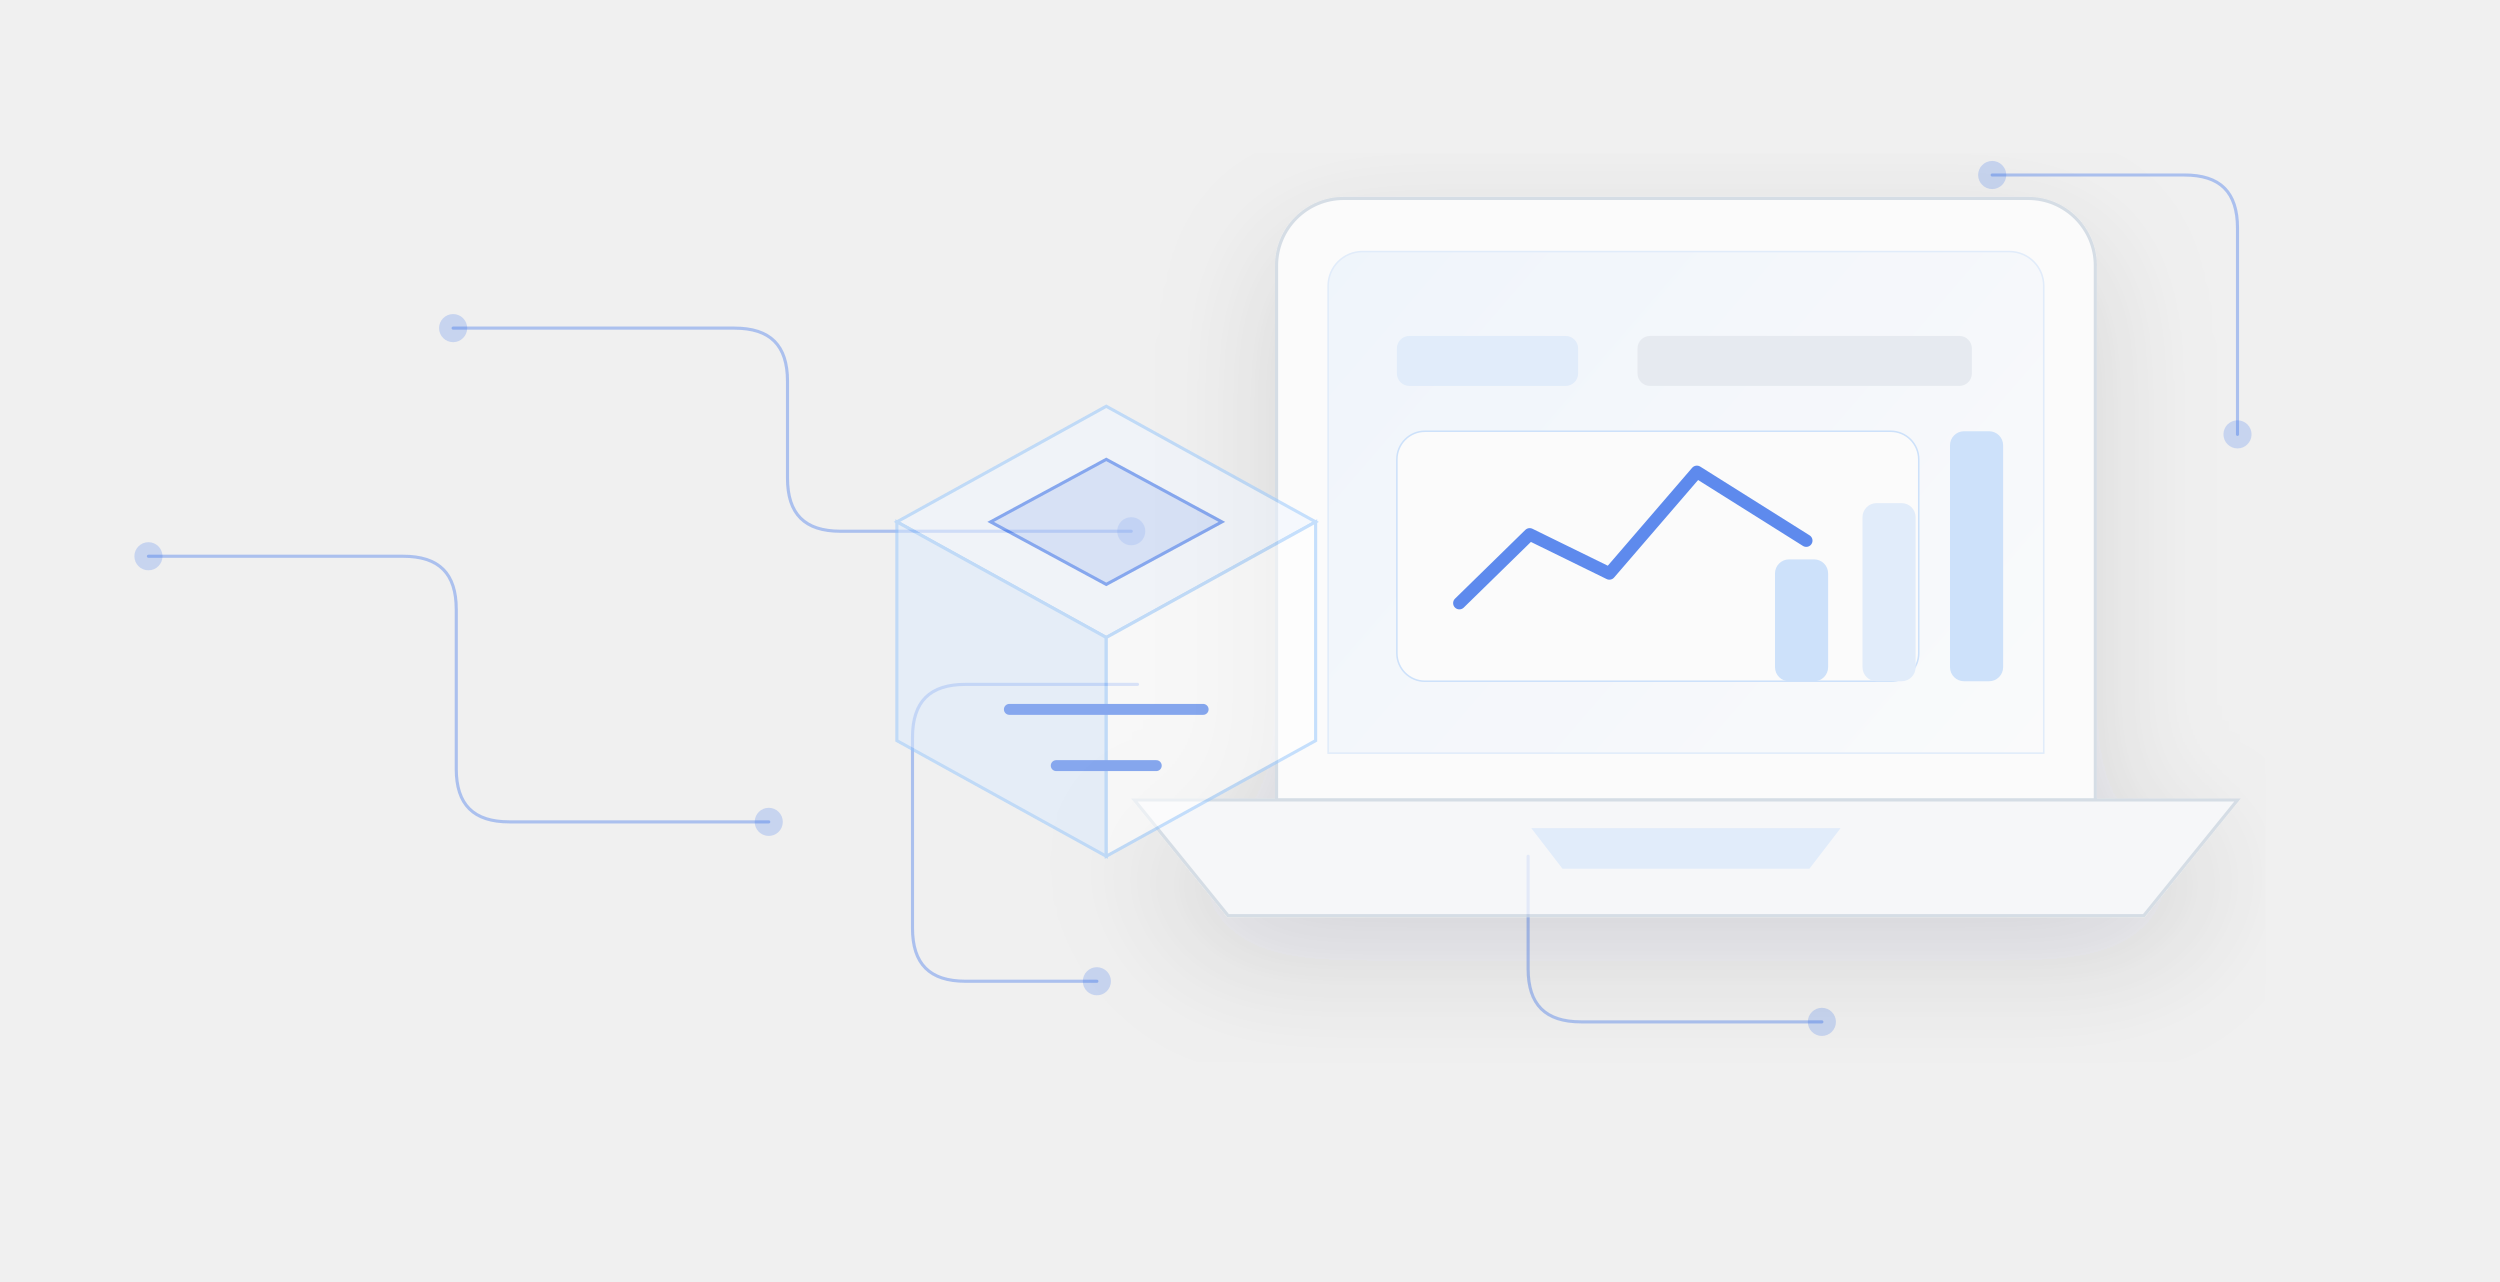
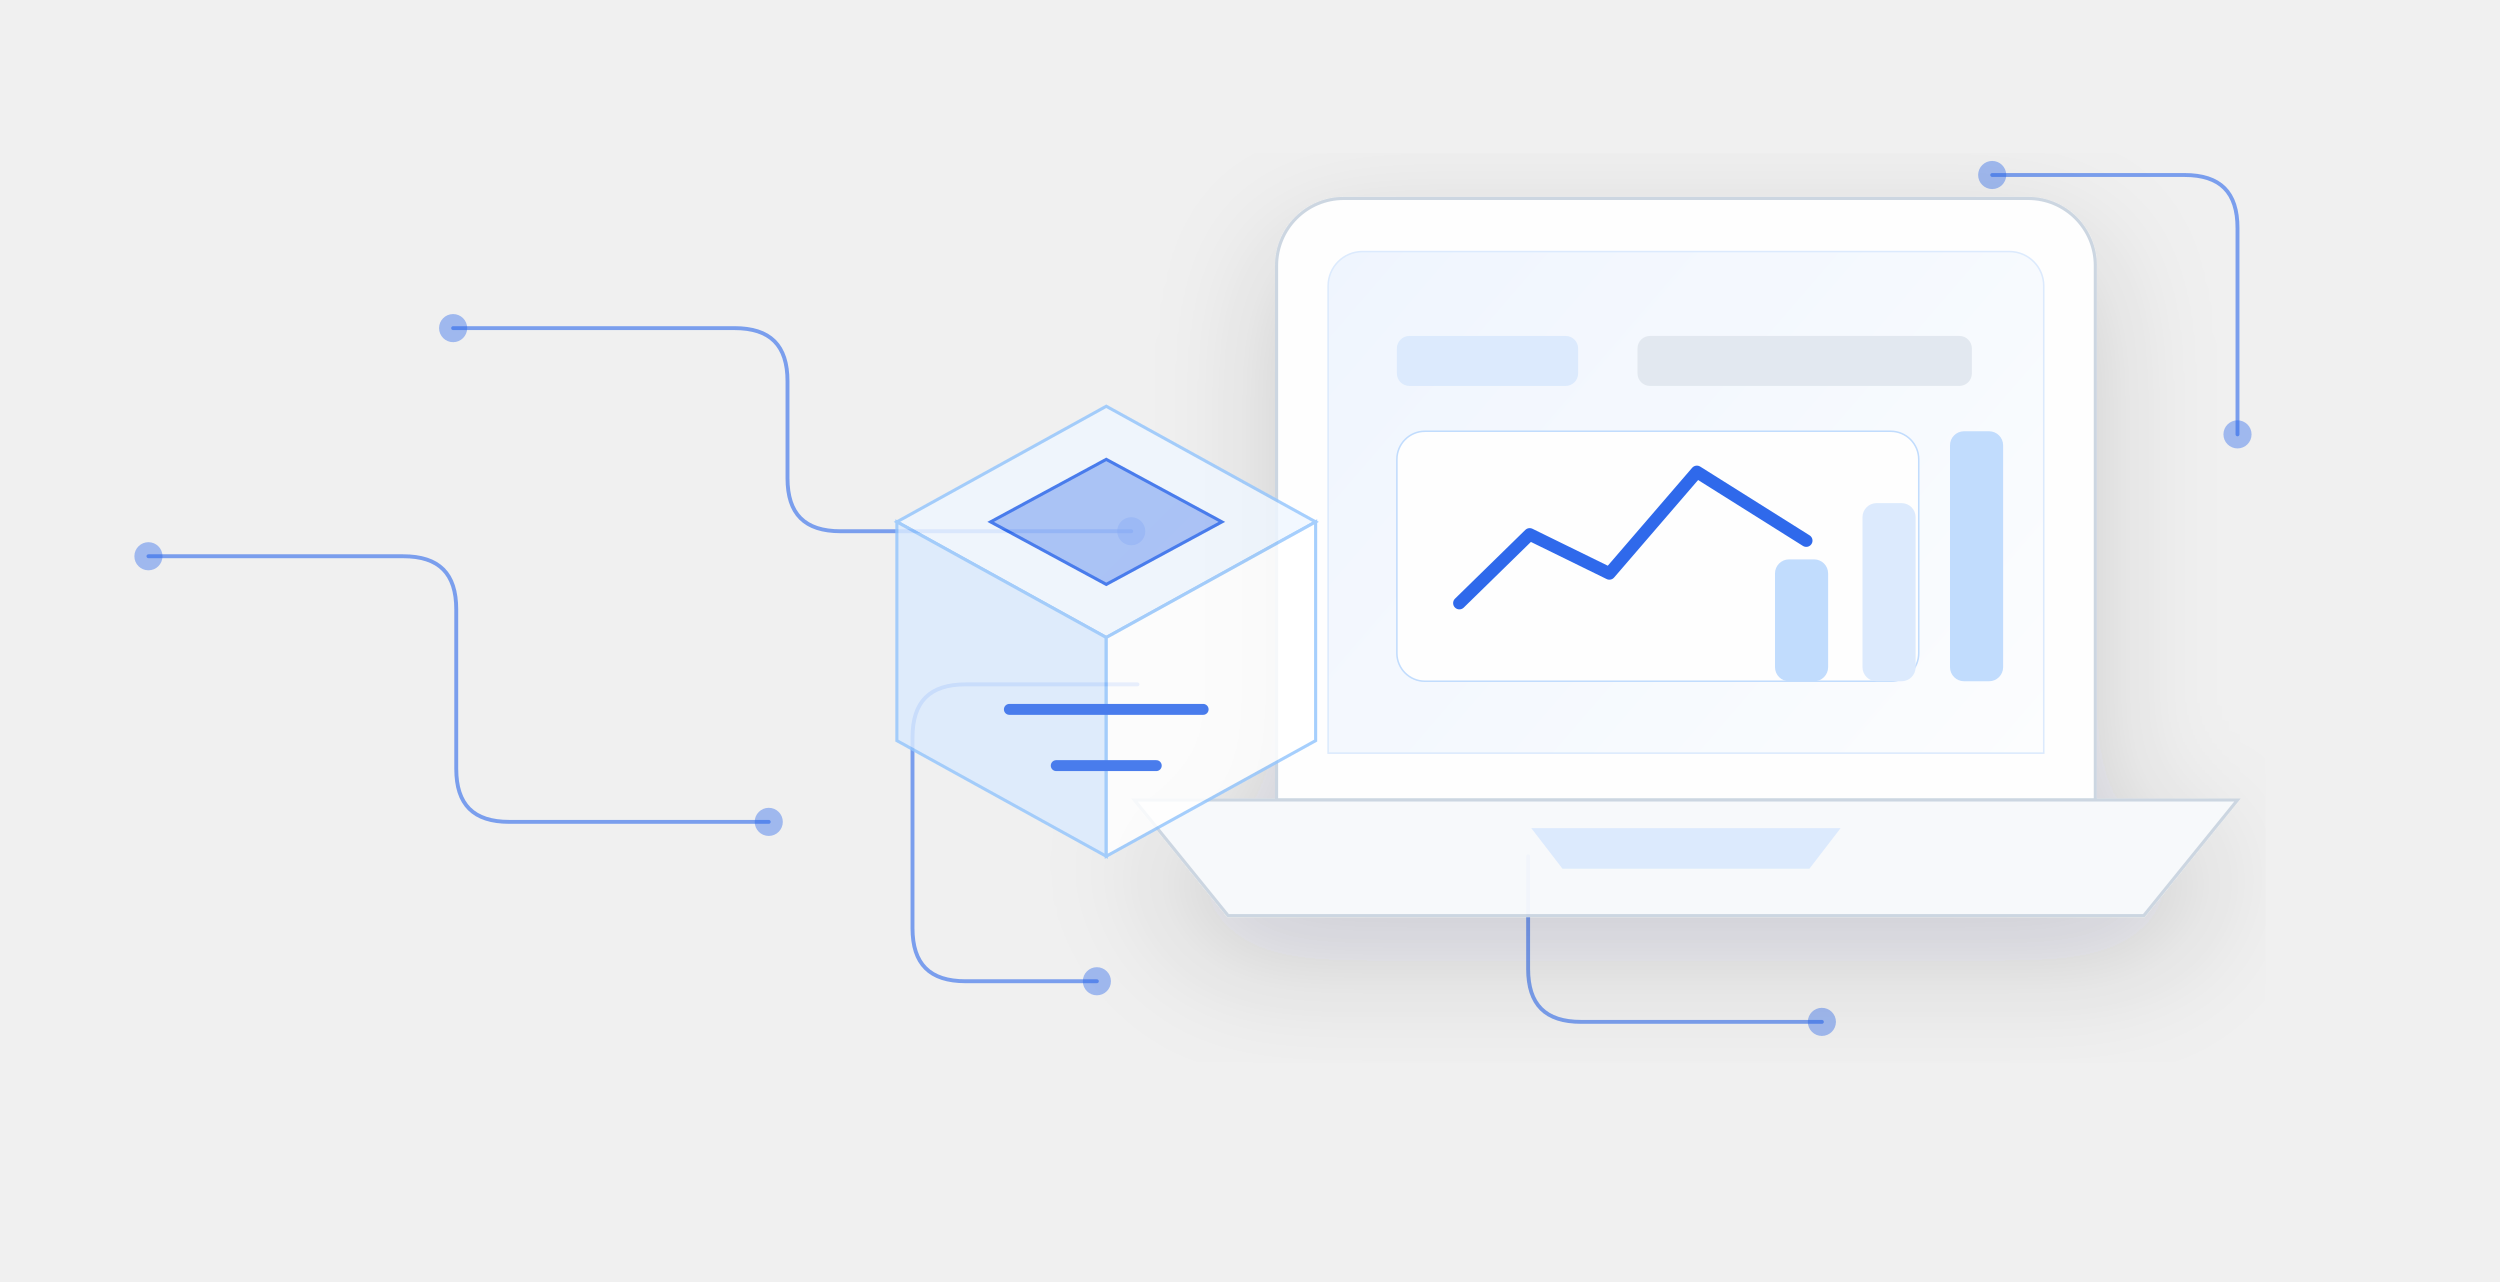
<svg xmlns="http://www.w3.org/2000/svg" width="1600" height="820" viewBox="0 0 1600 820" fill="none">
  <defs>
    <linearGradient id="screen" x1="858" y1="154" x2="1338" y2="568" gradientUnits="userSpaceOnUse">
      <stop stop-color="#EFF6FF" />
      <stop offset="1" stop-color="#FFFFFF" />
    </linearGradient>
    <linearGradient id="blue" x1="900" y1="170" x2="1320" y2="590" gradientUnits="userSpaceOnUse">
      <stop stop-color="#2563EB" />
      <stop offset="1" stop-color="#7C3AED" />
    </linearGradient>
    <filter id="softShadow" x="670" y="70" width="780" height="610" filterUnits="userSpaceOnUse" color-interpolation-filters="sRGB">
      <feDropShadow dx="0" dy="28" stdDeviation="38" flood-color="#0F172A" flood-opacity=".16" />
    </filter>
  </defs>
-   <g opacity=".34" stroke="#2563EB" stroke-width="2" stroke-linecap="round">
+   <g opacity=".58" stroke="#2563EB" stroke-width="2.5" stroke-linecap="round">
    <path d="M95 356H258C281 356 292 367 292 390V492C292 515 303 526 326 526H492" />
    <path d="M290 210H470C493 210 504 221 504 244V306C504 329 515 340 538 340H724" />
    <path d="M1275 112H1398C1421 112 1432 123 1432 146V278" />
    <path d="M1166 654H1012C989 654 978 643 978 620V548" />
    <path d="M702 628H618C595 628 584 617 584 594V472C584 449 595 438 618 438H728" />
  </g>
-   <g opacity=".2" fill="#2563EB">
+   <g opacity=".4" fill="#2563EB">
    <circle cx="95" cy="356" r="9" />
    <circle cx="492" cy="526" r="9" />
    <circle cx="290" cy="210" r="9" />
    <circle cx="724" cy="340" r="9" />
    <circle cx="1275" cy="112" r="9" />
    <circle cx="1432" cy="278" r="9" />
    <circle cx="1166" cy="654" r="9" />
    <circle cx="702" cy="628" r="9" />
  </g>
-   <g filter="url(#softShadow)" opacity=".72">
+   <g filter="url(#softShadow)" opacity=".95">
    <path d="M817 170C817 146.252 836.252 127 860 127H1298C1321.75 127 1341 146.252 1341 170V512H817V170Z" fill="#FFFFFF" stroke="#CBD5E1" stroke-width="2" />
    <path d="M850 183C850 170.85 859.85 161 872 161H1286C1298.15 161 1308 170.85 1308 183V482H850V183Z" fill="url(#screen)" stroke="#DBEAFE" />
    <path d="M726 512H1432L1372 586H786L726 512Z" fill="#F8FAFC" stroke="#CBD5E1" stroke-width="2" />
    <path d="M980 530H1178L1158 556H1000L980 530Z" fill="#DBEAFE" />
    <rect x="894" y="215" width="116" height="32" rx="8" fill="#DBEAFE" />
    <rect x="894" y="276" width="334" height="160" rx="18" fill="#FFFFFF" stroke="#BFDBFE" />
    <path d="M934 386L979 342L1030 367L1086 302L1156 346" stroke="#2563EB" stroke-width="8" stroke-linecap="round" stroke-linejoin="round" />
    <rect x="1248" y="276" width="34" height="160" rx="9" fill="#BFDBFE" />
    <rect x="1192" y="322" width="34" height="114" rx="9" fill="#DBEAFE" />
    <rect x="1136" y="358" width="34" height="78" rx="9" fill="#BFDBFE" />
    <rect x="1048" y="215" width="214" height="32" rx="8" fill="#E2E8F0" />
  </g>
-   <g opacity=".52">
+   <g opacity=".82">
    <path d="M574 334L708 260L842 334L708 408L574 334Z" fill="#EFF6FF" stroke="#93C5FD" stroke-width="2" />
    <path d="M708 408V548L574 474V334L708 408Z" fill="#DBEAFE" stroke="#93C5FD" stroke-width="2" />
    <path d="M708 408L842 334V474L708 548V408Z" fill="#FFFFFF" stroke="#93C5FD" stroke-width="2" />
-     <path d="M634 334L708 294L782 334L708 374L634 334Z" fill="url(#blue)" fill-opacity=".24" stroke="#2563EB" stroke-width="2" />
+     <path d="M634 334L708 294L782 334L708 374L634 334Z" fill="url(#blue)" fill-opacity=".42" stroke="#2563EB" stroke-width="2" />
    <path d="M646 454H770M676 490H740" stroke="#2563EB" stroke-width="7" stroke-linecap="round" />
  </g>
</svg>
